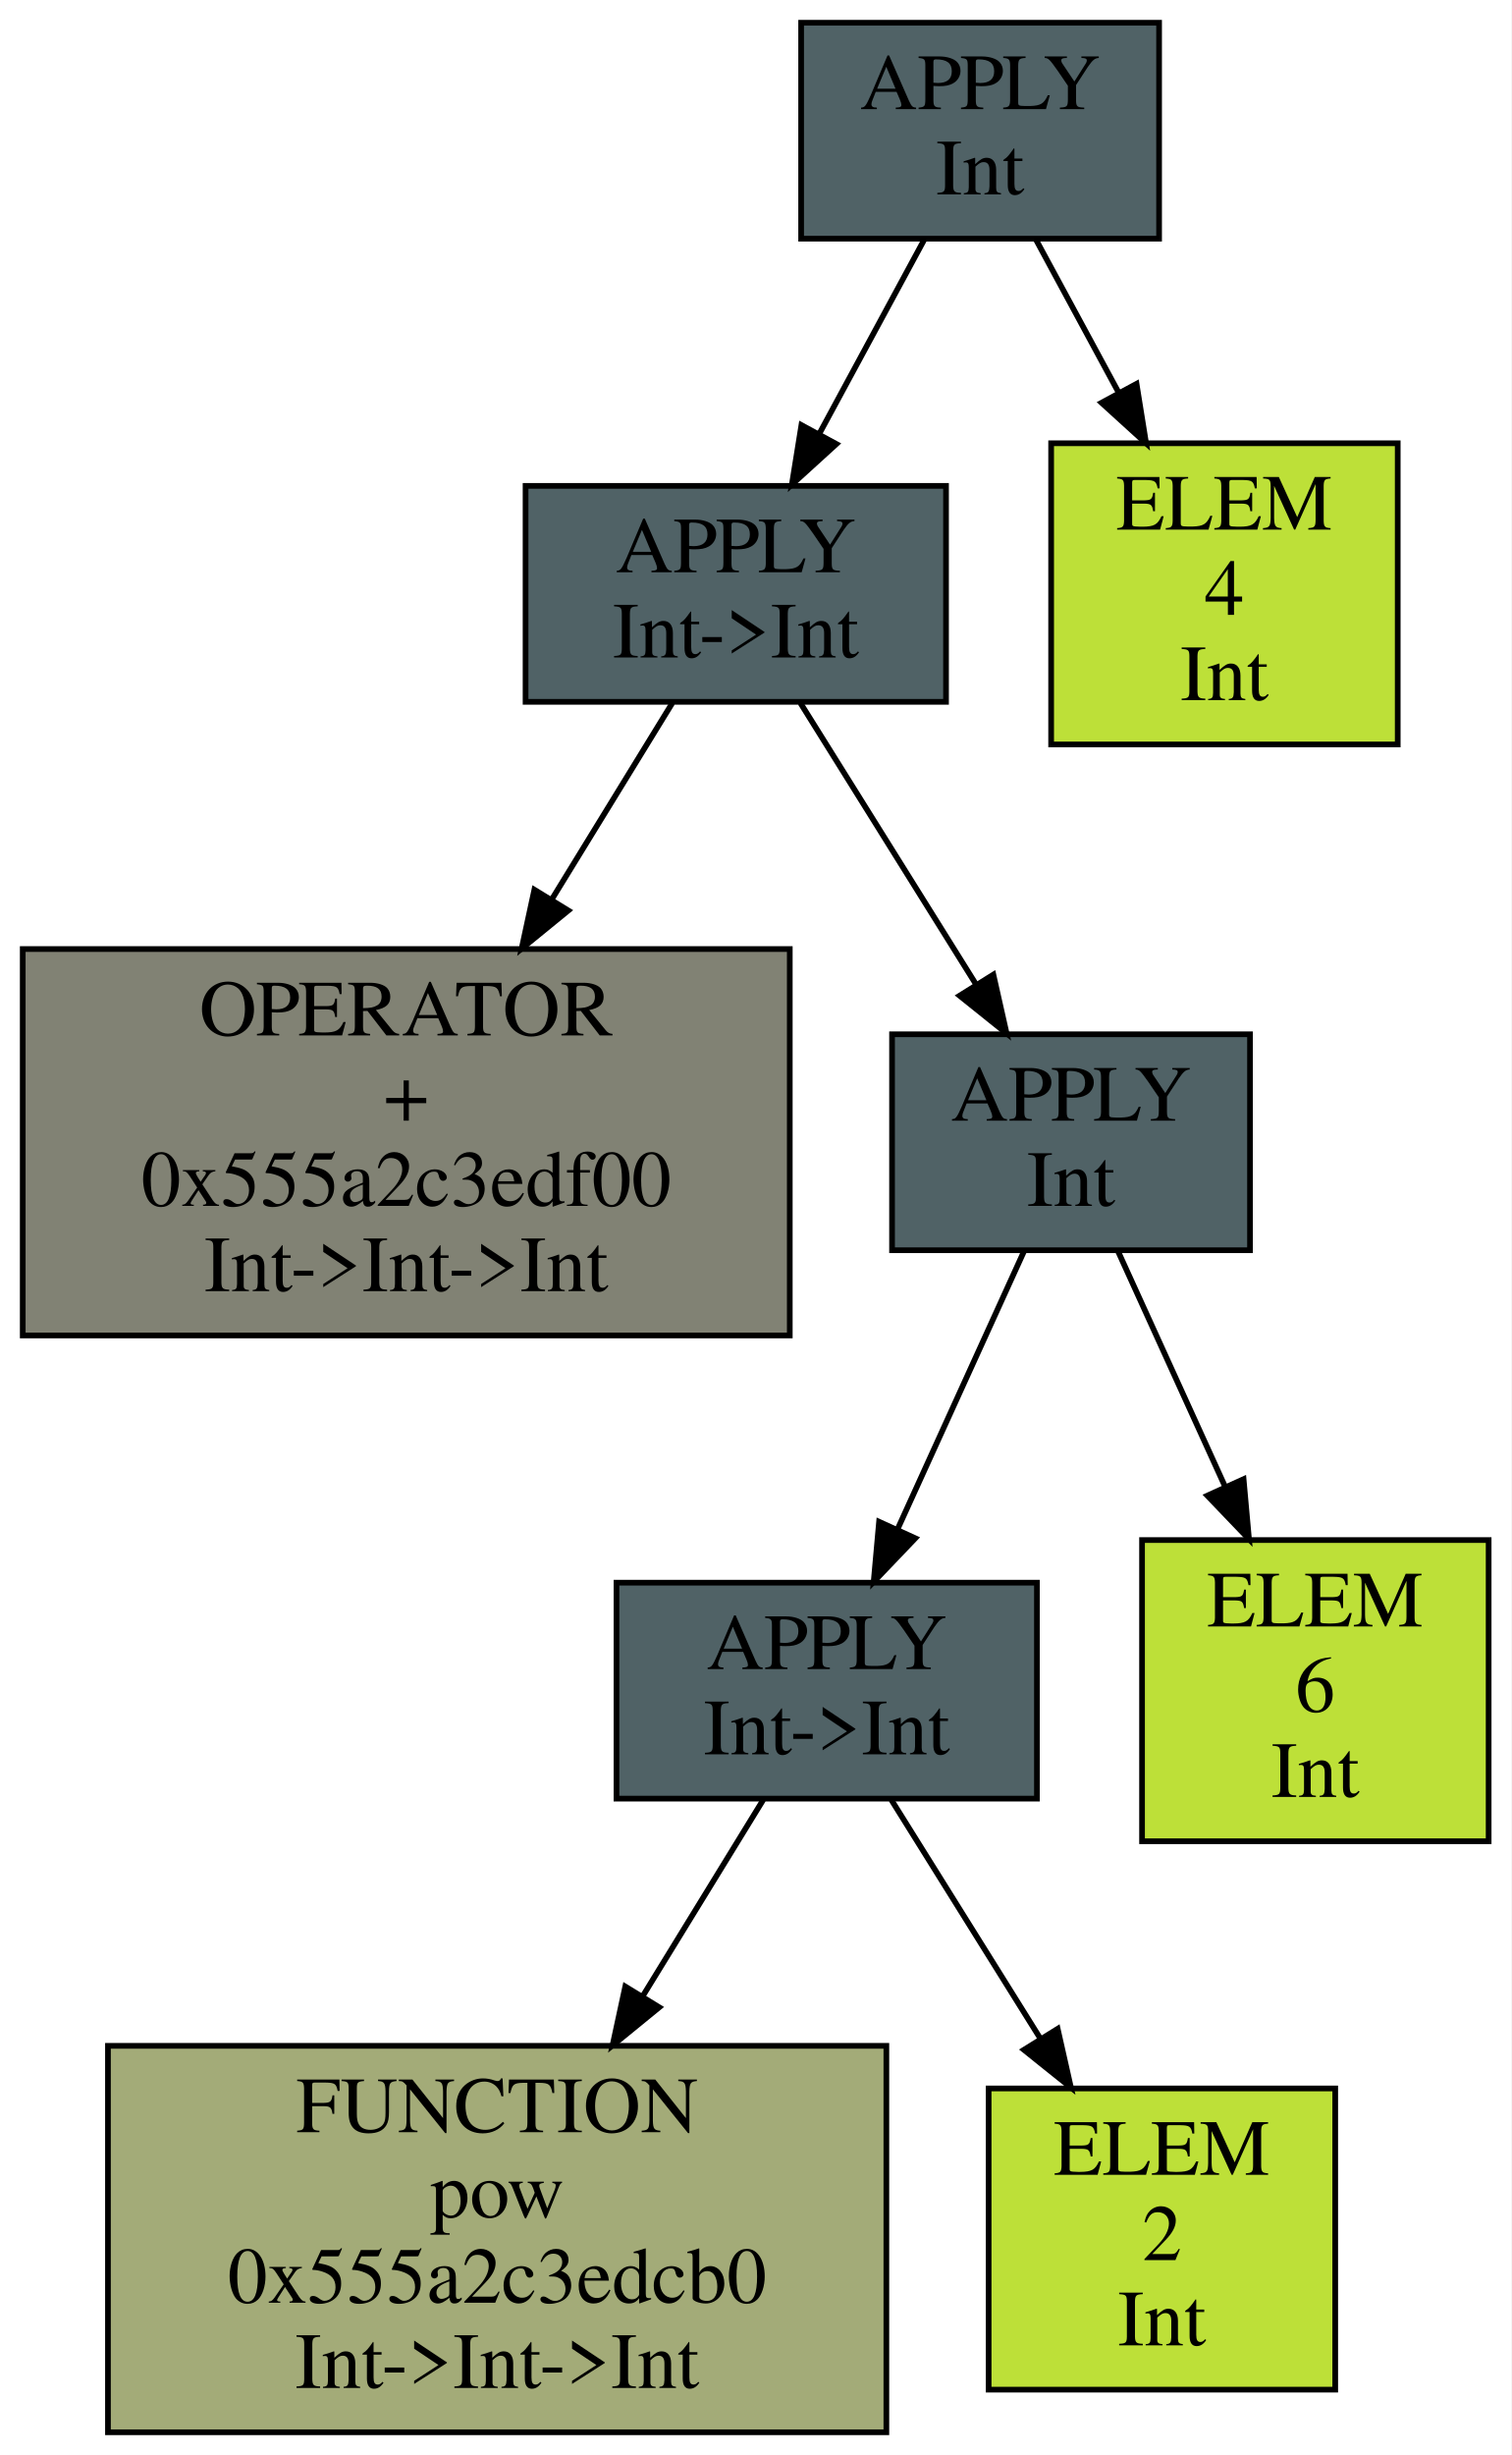
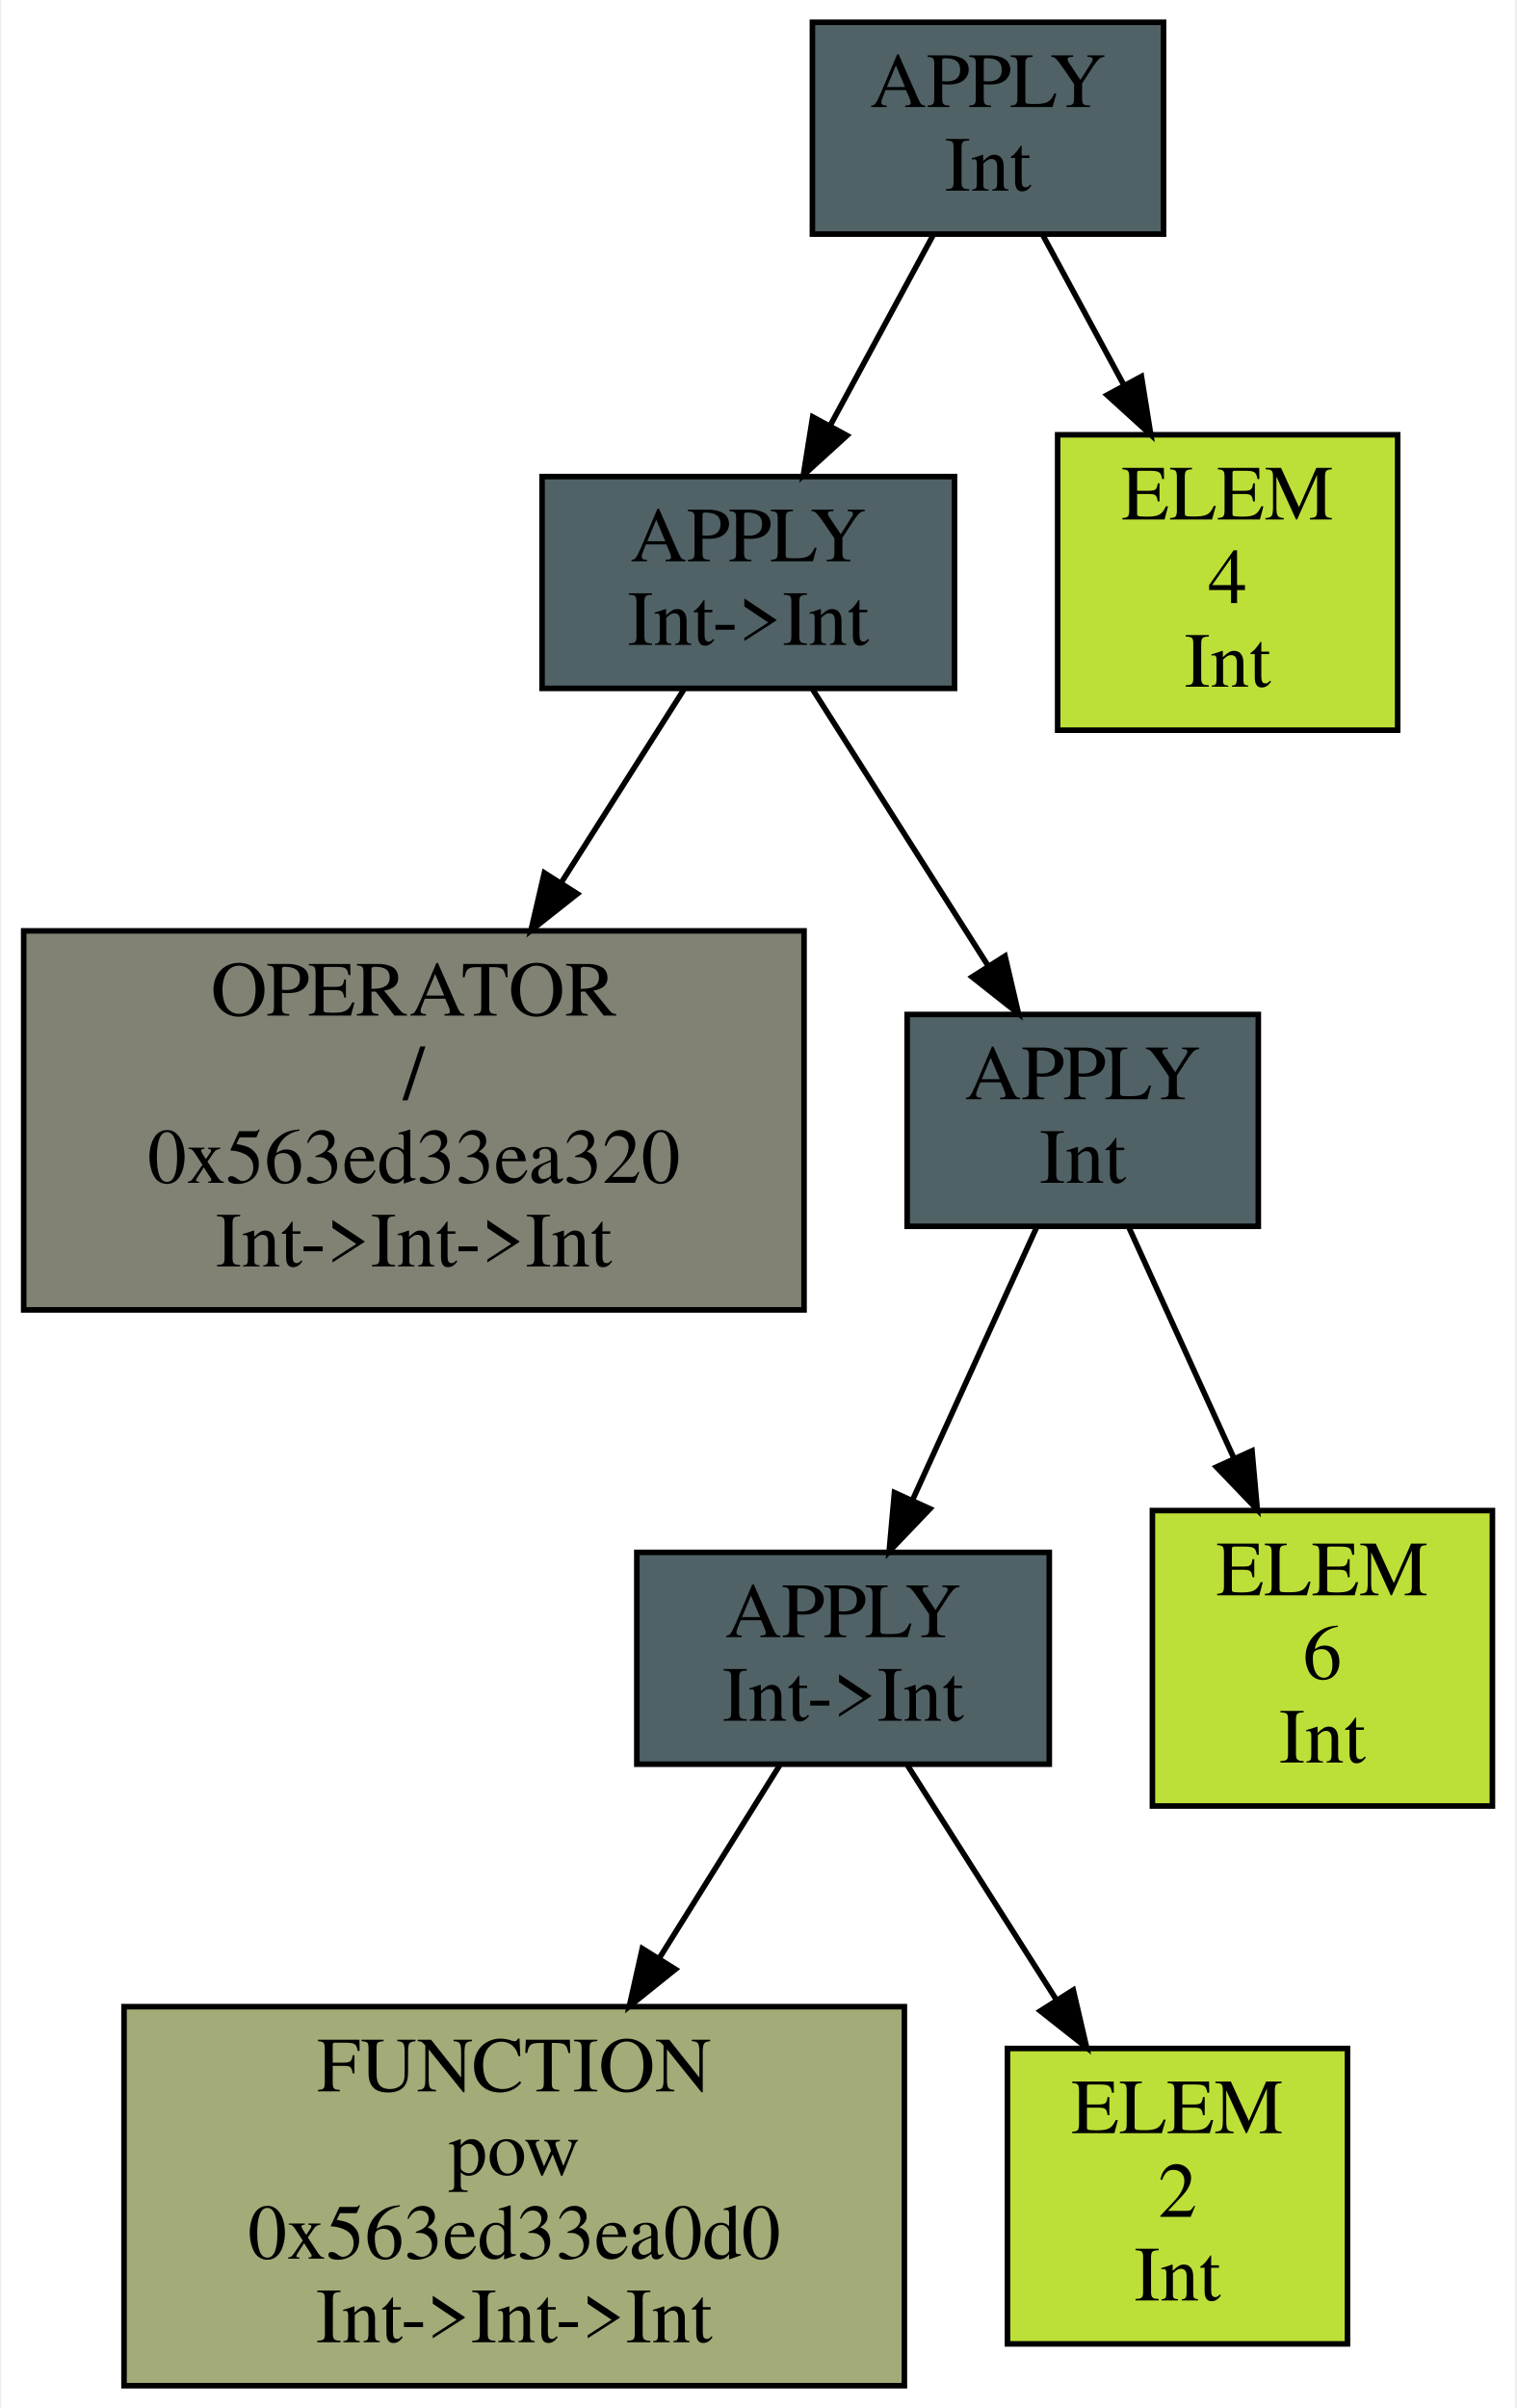
- <svg xmlns="http://www.w3.org/2000/svg" width="266pt" height="432pt" viewBox="0.00 0.00 266.00 432.00">
+ <svg xmlns="http://www.w3.org/2000/svg" width="272pt" height="432pt" viewBox="0.00 0.00 271.50 432.00">
  <g id="graph0" class="graph" transform="scale(1 1) rotate(0) translate(4 428)">
-     <polygon fill="white" stroke="transparent" points="-4,4 -4,-428 262,-428 262,4 -4,4" />
+     <polygon fill="white" stroke="transparent" points="-4,4 -4,-428 267.5,-428 267.5,4 -4,4" />
    <g id="node1" class="node">
-       <polygon fill="#506266" stroke="black" points="200,-424 137,-424 137,-386 200,-386 200,-424" />
-       <text text-anchor="middle" x="168.5" y="-408.8" font-family="Times,serif" font-size="14.00">APPLY</text>
-       <text text-anchor="middle" x="168.5" y="-393.8" font-family="Times,serif" font-size="14.00">Int</text>
+       <polygon fill="#506266" stroke="black" points="204.5,-424 141.5,-424 141.5,-386 204.5,-386 204.5,-424" />
+       <text text-anchor="middle" x="173" y="-408.8" font-family="Times,serif" font-size="14.00">APPLY</text>
+       <text text-anchor="middle" x="173" y="-393.8" font-family="Times,serif" font-size="14.00">Int</text>
    </g>
    <g id="node2" class="node">
-       <polygon fill="#506266" stroke="black" points="162.5,-342.5 88.5,-342.5 88.5,-304.5 162.5,-304.5 162.5,-342.5" />
-       <text text-anchor="middle" x="125.5" y="-327.3" font-family="Times,serif" font-size="14.00">APPLY</text>
-       <text text-anchor="middle" x="125.5" y="-312.3" font-family="Times,serif" font-size="14.00">Int-&gt;Int</text>
+       <polygon fill="#506266" stroke="black" points="167,-342.5 93,-342.5 93,-304.5 167,-304.5 167,-342.5" />
+       <text text-anchor="middle" x="130" y="-327.3" font-family="Times,serif" font-size="14.00">APPLY</text>
+       <text text-anchor="middle" x="130" y="-312.3" font-family="Times,serif" font-size="14.00">Int-&gt;Int</text>
    </g>
    <g id="edge7" class="edge">
-       <path fill="none" stroke="black" d="M158.74,-385.96C153.28,-375.87 146.37,-363.08 140.26,-351.79" />
-       <polygon fill="black" stroke="black" points="143.2,-349.87 135.37,-342.74 137.05,-353.2 143.2,-349.87" />
+       <path fill="none" stroke="black" d="M163.24,-385.96C157.78,-375.87 150.87,-363.08 144.76,-351.79" />
+       <polygon fill="black" stroke="black" points="147.7,-349.87 139.87,-342.74 141.55,-353.2 147.7,-349.87" />
    </g>
    <g id="node9" class="node">
-       <polygon fill="#bde038" stroke="black" points="242,-350 181,-350 181,-297 242,-297 242,-350" />
-       <text text-anchor="middle" x="211.5" y="-334.8" font-family="Times,serif" font-size="14.00">ELEM</text>
-       <text text-anchor="middle" x="211.5" y="-319.8" font-family="Times,serif" font-size="14.00">4</text>
-       <text text-anchor="middle" x="211.5" y="-304.8" font-family="Times,serif" font-size="14.00">Int</text>
+       <polygon fill="#bde038" stroke="black" points="246.5,-350 185.5,-350 185.5,-297 246.5,-297 246.5,-350" />
+       <text text-anchor="middle" x="216" y="-334.8" font-family="Times,serif" font-size="14.00">ELEM</text>
+       <text text-anchor="middle" x="216" y="-319.8" font-family="Times,serif" font-size="14.00">4</text>
+       <text text-anchor="middle" x="216" y="-304.8" font-family="Times,serif" font-size="14.00">Int</text>
    </g>
    <g id="edge8" class="edge">
-       <path fill="none" stroke="black" d="M178.26,-385.96C182.57,-377.99 187.79,-368.34 192.8,-359.07" />
-       <polygon fill="black" stroke="black" points="196.03,-360.46 197.71,-350 189.87,-357.13 196.03,-360.46" />
+       <path fill="none" stroke="black" d="M182.76,-385.96C187.07,-377.99 192.29,-368.34 197.3,-359.07" />
+       <polygon fill="black" stroke="black" points="200.53,-360.46 202.21,-350 194.37,-357.13 200.53,-360.46" />
    </g>
    <g id="node3" class="node">
-       <polygon fill="#818274" stroke="black" points="135,-261 0,-261 0,-193 135,-193 135,-261" />
-       <text text-anchor="middle" x="67.5" y="-245.8" font-family="Times,serif" font-size="14.00">OPERATOR</text>
-       <text text-anchor="middle" x="67.5" y="-230.8" font-family="Times,serif" font-size="14.00">+</text>
-       <text text-anchor="middle" x="67.5" y="-215.8" font-family="Times,serif" font-size="14.00">0x555a2c3edf00</text>
-       <text text-anchor="middle" x="67.5" y="-200.8" font-family="Times,serif" font-size="14.00">Int-&gt;Int-&gt;Int</text>
+       <polygon fill="#818274" stroke="black" points="140,-261 0,-261 0,-193 140,-193 140,-261" />
+       <text text-anchor="middle" x="70" y="-245.8" font-family="Times,serif" font-size="14.00">OPERATOR</text>
+       <text text-anchor="middle" x="70" y="-230.8" font-family="Times,serif" font-size="14.00">/</text>
+       <text text-anchor="middle" x="70" y="-215.8" font-family="Times,serif" font-size="14.00">0x563ed33ea320</text>
+       <text text-anchor="middle" x="70" y="-200.8" font-family="Times,serif" font-size="14.00">Int-&gt;Int-&gt;Int</text>
    </g>
    <g id="edge1" class="edge">
-       <path fill="none" stroke="black" d="M114.32,-304.28C108.28,-294.44 100.55,-281.86 93.13,-269.76" />
-       <polygon fill="black" stroke="black" points="96.02,-267.78 87.81,-261.08 90.05,-271.44 96.02,-267.78" />
+       <path fill="none" stroke="black" d="M118.43,-304.28C112.18,-294.44 104.19,-281.86 96.51,-269.76" />
+       <polygon fill="black" stroke="black" points="99.32,-267.65 91.01,-261.08 93.41,-271.4 99.32,-267.65" />
    </g>
    <g id="node4" class="node">
-       <polygon fill="#506266" stroke="black" points="216,-246 153,-246 153,-208 216,-208 216,-246" />
-       <text text-anchor="middle" x="184.5" y="-230.8" font-family="Times,serif" font-size="14.00">APPLY</text>
-       <text text-anchor="middle" x="184.5" y="-215.8" font-family="Times,serif" font-size="14.00">Int</text>
+       <polygon fill="#506266" stroke="black" points="221.5,-246 158.5,-246 158.5,-208 221.5,-208 221.5,-246" />
+       <text text-anchor="middle" x="190" y="-230.8" font-family="Times,serif" font-size="14.00">APPLY</text>
+       <text text-anchor="middle" x="190" y="-215.8" font-family="Times,serif" font-size="14.00">Int</text>
    </g>
    <g id="edge6" class="edge">
-       <path fill="none" stroke="black" d="M136.88,-304.28C145.61,-290.29 157.8,-270.76 167.67,-254.96" />
-       <polygon fill="black" stroke="black" points="170.83,-256.5 173.16,-246.16 164.89,-252.79 170.83,-256.5" />
+       <path fill="none" stroke="black" d="M141.57,-304.28C150.45,-290.29 162.85,-270.76 172.88,-254.96" />
+       <polygon fill="black" stroke="black" points="176.06,-256.48 178.47,-246.16 170.15,-252.73 176.06,-256.48" />
    </g>
    <g id="node5" class="node">
-       <polygon fill="#506266" stroke="black" points="178.5,-149.5 104.5,-149.5 104.5,-111.5 178.5,-111.5 178.5,-149.5" />
-       <text text-anchor="middle" x="141.5" y="-134.3" font-family="Times,serif" font-size="14.00">APPLY</text>
-       <text text-anchor="middle" x="141.5" y="-119.3" font-family="Times,serif" font-size="14.00">Int-&gt;Int</text>
+       <polygon fill="#506266" stroke="black" points="184,-149.5 110,-149.5 110,-111.5 184,-111.5 184,-149.5" />
+       <text text-anchor="middle" x="147" y="-134.3" font-family="Times,serif" font-size="14.00">APPLY</text>
+       <text text-anchor="middle" x="147" y="-119.3" font-family="Times,serif" font-size="14.00">Int-&gt;Int</text>
    </g>
    <g id="edge4" class="edge">
-       <path fill="none" stroke="black" d="M176.21,-207.78C169.9,-193.92 161.12,-174.62 153.97,-158.91" />
-       <polygon fill="black" stroke="black" points="157.09,-157.32 149.77,-149.66 150.72,-160.22 157.09,-157.32" />
+       <path fill="none" stroke="black" d="M181.71,-207.78C175.4,-193.92 166.62,-174.62 159.47,-158.91" />
+       <polygon fill="black" stroke="black" points="162.59,-157.32 155.27,-149.66 156.22,-160.22 162.59,-157.32" />
    </g>
    <g id="node8" class="node">
-       <polygon fill="#bde038" stroke="black" points="258,-157 197,-157 197,-104 258,-104 258,-157" />
-       <text text-anchor="middle" x="227.5" y="-141.8" font-family="Times,serif" font-size="14.00">ELEM</text>
-       <text text-anchor="middle" x="227.5" y="-126.8" font-family="Times,serif" font-size="14.00">6</text>
-       <text text-anchor="middle" x="227.5" y="-111.8" font-family="Times,serif" font-size="14.00">Int</text>
+       <polygon fill="#bde038" stroke="black" points="263.5,-157 202.5,-157 202.5,-104 263.5,-104 263.5,-157" />
+       <text text-anchor="middle" x="233" y="-141.8" font-family="Times,serif" font-size="14.00">ELEM</text>
+       <text text-anchor="middle" x="233" y="-126.8" font-family="Times,serif" font-size="14.00">6</text>
+       <text text-anchor="middle" x="233" y="-111.8" font-family="Times,serif" font-size="14.00">Int</text>
    </g>
    <g id="edge5" class="edge">
-       <path fill="none" stroke="black" d="M192.79,-207.78C198.1,-196.1 205.18,-180.56 211.55,-166.55" />
-       <polygon fill="black" stroke="black" points="214.87,-167.72 215.82,-157.17 208.49,-164.82 214.87,-167.72" />
+       <path fill="none" stroke="black" d="M198.29,-207.78C203.6,-196.1 210.68,-180.56 217.05,-166.55" />
+       <polygon fill="black" stroke="black" points="220.37,-167.72 221.32,-157.17 213.99,-164.82 220.37,-167.72" />
    </g>
    <g id="node6" class="node">
-       <polygon fill="#a3ab78" stroke="black" points="152,-68 15,-68 15,0 152,0 152,-68" />
-       <text text-anchor="middle" x="83.5" y="-52.8" font-family="Times,serif" font-size="14.00">FUNCTION</text>
-       <text text-anchor="middle" x="83.5" y="-37.8" font-family="Times,serif" font-size="14.00">pow</text>
-       <text text-anchor="middle" x="83.5" y="-22.8" font-family="Times,serif" font-size="14.00">0x555a2c3edcb0</text>
-       <text text-anchor="middle" x="83.5" y="-7.8" font-family="Times,serif" font-size="14.00">Int-&gt;Int-&gt;Int</text>
+       <polygon fill="#a3ab78" stroke="black" points="158,-68 18,-68 18,0 158,0 158,-68" />
+       <text text-anchor="middle" x="88" y="-52.8" font-family="Times,serif" font-size="14.00">FUNCTION</text>
+       <text text-anchor="middle" x="88" y="-37.8" font-family="Times,serif" font-size="14.00">pow</text>
+       <text text-anchor="middle" x="88" y="-22.8" font-family="Times,serif" font-size="14.00">0x563ed33ea0d0</text>
+       <text text-anchor="middle" x="88" y="-7.8" font-family="Times,serif" font-size="14.00">Int-&gt;Int-&gt;Int</text>
    </g>
    <g id="edge2" class="edge">
-       <path fill="none" stroke="black" d="M130.32,-111.28C124.28,-101.44 116.55,-88.86 109.13,-76.76" />
-       <polygon fill="black" stroke="black" points="112.02,-74.78 103.81,-68.08 106.05,-78.44 112.02,-74.78" />
+       <path fill="none" stroke="black" d="M135.62,-111.28C129.48,-101.44 121.62,-88.86 114.07,-76.76" />
+       <polygon fill="black" stroke="black" points="116.92,-74.71 108.66,-68.08 110.98,-78.42 116.92,-74.71" />
    </g>
    <g id="node7" class="node">
-       <polygon fill="#bde038" stroke="black" points="231,-60.5 170,-60.5 170,-7.5 231,-7.5 231,-60.5" />
-       <text text-anchor="middle" x="200.5" y="-45.3" font-family="Times,serif" font-size="14.00">ELEM</text>
-       <text text-anchor="middle" x="200.5" y="-30.3" font-family="Times,serif" font-size="14.00">2</text>
-       <text text-anchor="middle" x="200.5" y="-15.3" font-family="Times,serif" font-size="14.00">Int</text>
+       <polygon fill="#bde038" stroke="black" points="237.5,-60.5 176.5,-60.5 176.5,-7.5 237.5,-7.5 237.5,-60.5" />
+       <text text-anchor="middle" x="207" y="-45.3" font-family="Times,serif" font-size="14.00">ELEM</text>
+       <text text-anchor="middle" x="207" y="-30.3" font-family="Times,serif" font-size="14.00">2</text>
+       <text text-anchor="middle" x="207" y="-15.3" font-family="Times,serif" font-size="14.00">Int</text>
    </g>
    <g id="edge3" class="edge">
-       <path fill="none" stroke="black" d="M152.88,-111.28C160.31,-99.38 170.24,-83.46 179.12,-69.25" />
-       <polygon fill="black" stroke="black" points="182.15,-71 184.48,-60.67 176.21,-67.3 182.15,-71" />
+       <path fill="none" stroke="black" d="M158.57,-111.28C166.13,-99.38 176.23,-83.46 185.26,-69.25" />
+       <polygon fill="black" stroke="black" points="188.3,-70.98 190.7,-60.67 182.39,-67.23 188.3,-70.98" />
    </g>
  </g>
</svg>
